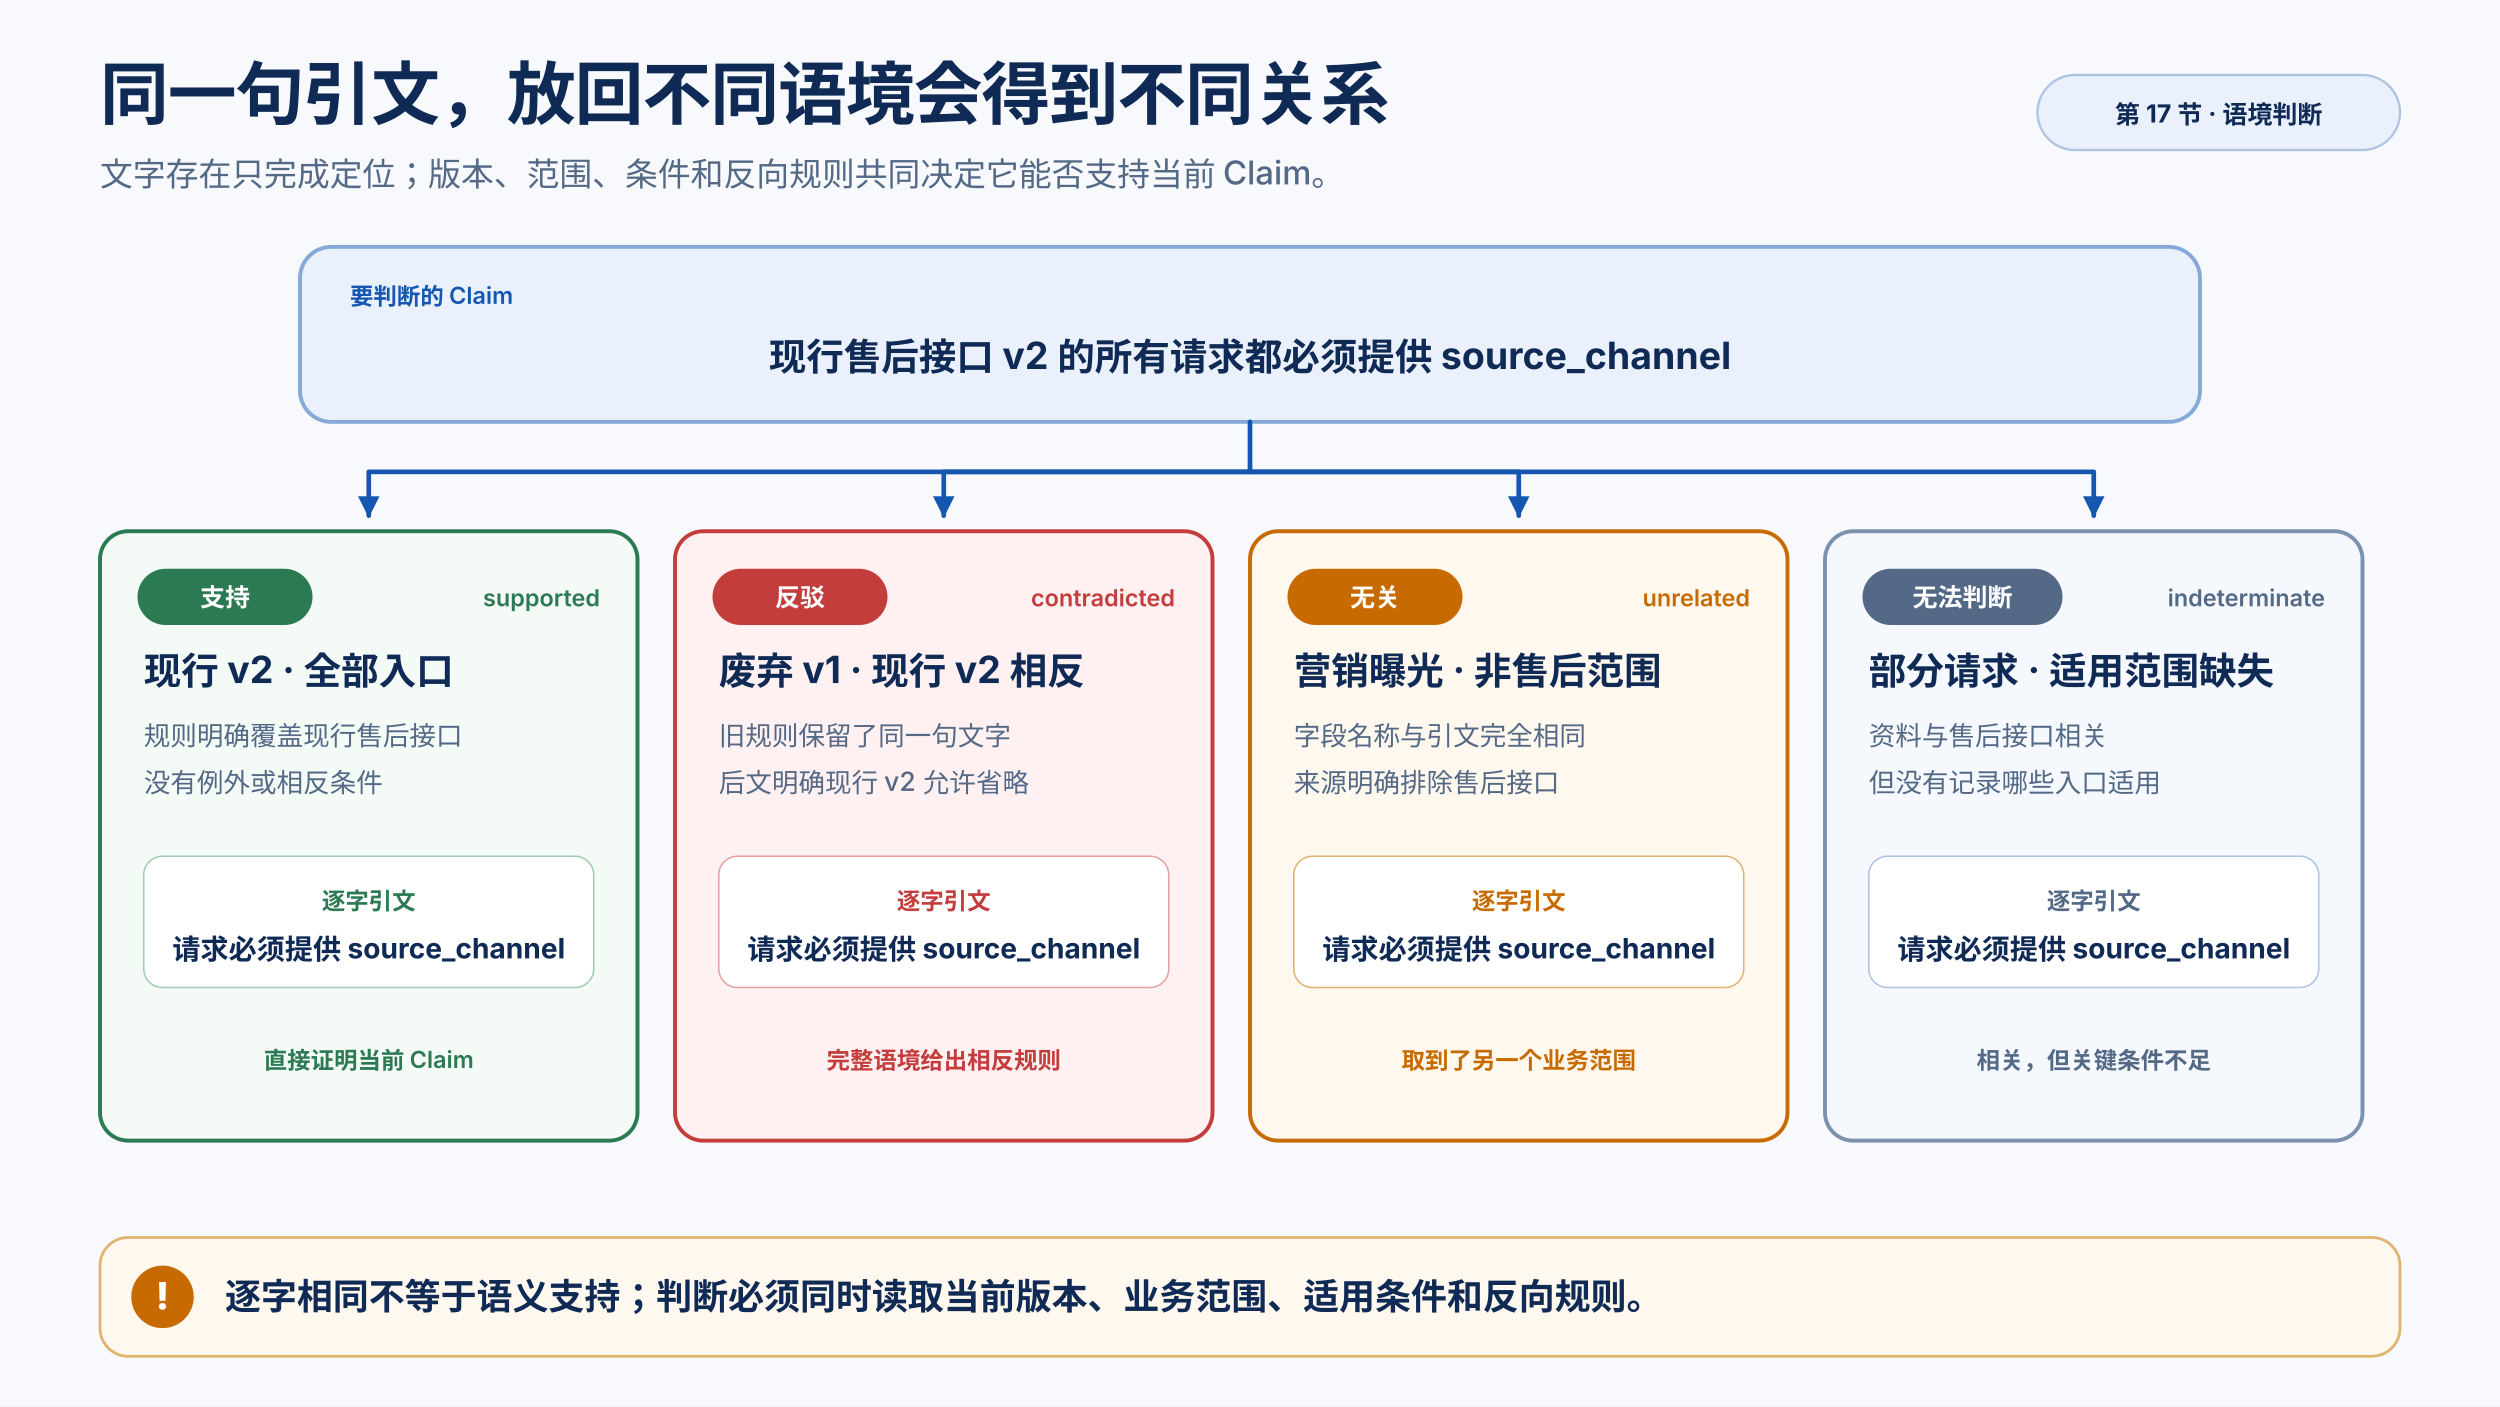
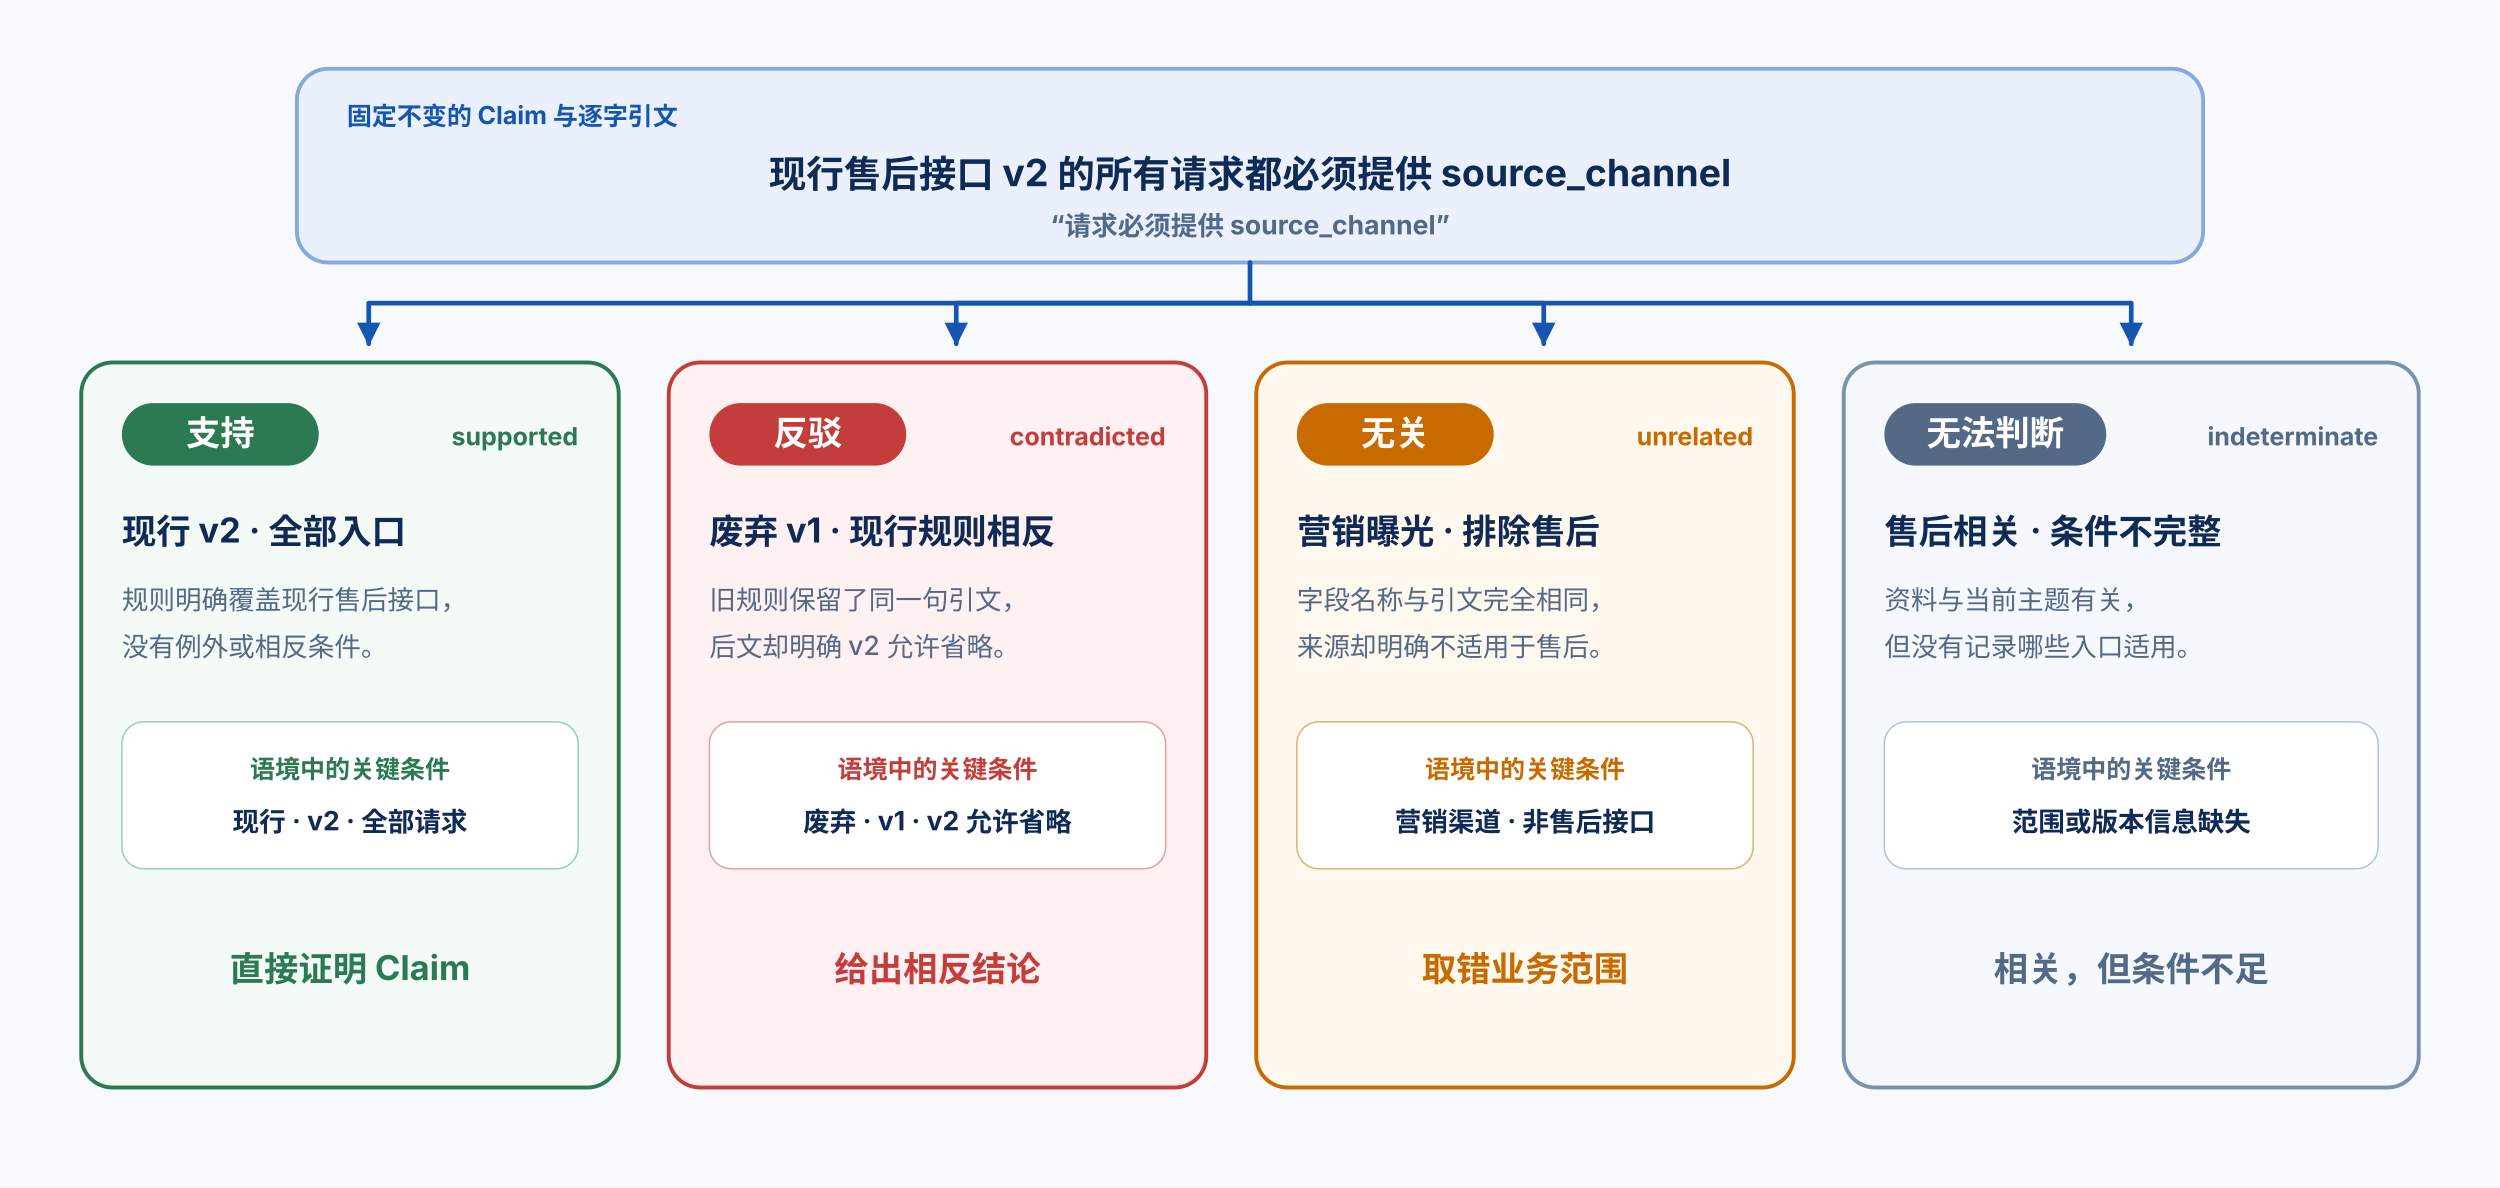
- <svg xmlns="http://www.w3.org/2000/svg" width="1600" height="900" viewBox="0 0 1600 900" role="img" aria-labelledby="title desc">
+ <svg xmlns="http://www.w3.org/2000/svg" width="1600" height="760" viewBox="0 0 1600 760" role="img" aria-labelledby="title desc">
  <defs>
-     <marker id="arrow" viewBox="0 0 12 12" refX="10" refY="6" markerWidth="5.5" markerHeight="5.5" orient="auto">
+     <marker id="arrow" viewBox="0 0 12 12" refX="10" refY="6" markerWidth="6" markerHeight="6" orient="auto">
      <path d="M1 1L11 6L1 11Z" fill="#1557B0" />
    </marker>
    <style>
-       .sans{font-family:Inter,"Noto Sans SC","PingFang SC","Microsoft YaHei",sans-serif}.ink{fill:#102A56}.muted{fill:#536986}.title{font-size:44px;font-weight:750;letter-spacing:-.6px}.claim{font-size:21px;font-weight:450}.card-title{font-size:24px;font-weight:700}.card-copy{font-size:17px;font-weight:450}.small{font-size:15px;font-weight:600}.chip{font-size:16px;font-weight:700}.quote{font-size:18px;font-weight:650}.takeaway{font-size:23px;font-weight:700}.branch{fill:none;stroke:#1557B0;stroke-width:3;stroke-linecap:round;stroke-linejoin:round;marker-end:url(#arrow)}
+       .sans{font-family:Inter,"Noto Sans SC","PingFang SC","Microsoft YaHei",sans-serif}.ink{fill:#102A56}.muted{fill:#536986}.label{font-size:16px;font-weight:750}.claim{font-size:24px;font-weight:750}.verdict{font-size:22px;font-weight:750}.name{font-size:22px;font-weight:750}.copy{font-size:17px;font-weight:500}.quote{font-size:17px;font-weight:650}.branch{fill:none;stroke:#1557B0;stroke-width:3;stroke-linecap:round;stroke-linejoin:round;marker-end:url(#arrow)}
    </style>
  </defs>
-   <rect width="1600" height="900" fill="#F7F9FC" />
-   <text x="64" y="76" class="sans ink title">同一句引文，放回不同语境会得到不同关系</text>
-   <text x="64" y="119" class="sans muted claim">文字存在只完成定位；版本、范围、条件和反向规则共同决定它能否支持当前 Claim。</text>
-   <rect x="1304" y="48" width="232" height="48" rx="24" fill="#EAF1FC" stroke="#AFC3E3" stroke-width="1.5" />
-   <text x="1420" y="79" text-anchor="middle" class="sans ink chip">第 17 节 · 语境判断</text>
-   <rect x="192" y="158" width="1216" height="112" rx="20" fill="#EAF1FC" stroke="#86A9D9" stroke-width="2.5" />
-   <text x="224" y="195" class="sans small" fill="#1557B0">要判断的 Claim</text>
-   <text x="800" y="237" text-anchor="middle" class="sans ink card-title">现行售后接口 v2 的所有请求都必须提供 source_channel</text>
-   <path d="M800 270V302H236V330" class="branch" />
-   <path d="M800 302H604V330" class="branch" />
-   <path d="M800 302H972V330" class="branch" />
-   <path d="M800 302H1340V330" class="branch" />
-   <rect x="64" y="340" width="344" height="390" rx="18" fill="#F4FAF6" stroke="#2C7A53" stroke-width="2.5" />
-   <rect x="88" y="364" width="112" height="36" rx="18" fill="#2C7A53" />
-   <text x="144" y="388" text-anchor="middle" class="sans chip" fill="#FFFFFF">支持</text>
-   <text x="384" y="388" text-anchor="end" class="sans small" fill="#2C7A53">supported</text>
-   <text x="92" y="438" class="sans ink card-title">现行 v2 · 全部入口</text>
-   <text x="92" y="477" class="sans muted card-copy">规则明确覆盖现行售后接口</text>
-   <text x="92" y="507" class="sans muted card-copy">没有例外或相反条件</text>
-   <rect x="92" y="548" width="288" height="84" rx="12" fill="#FFFFFF" stroke="#9DCEB5" />
-   <text x="236" y="582" text-anchor="middle" class="sans small" fill="#2C7A53">逐字引文</text>
-   <text x="236" y="614" text-anchor="middle" class="sans ink quote">请求必须提供 source_channel</text>
-   <text x="236" y="684" text-anchor="middle" class="sans small" fill="#2C7A53">直接证明当前 Claim</text>
-   <rect x="432" y="340" width="344" height="390" rx="18" fill="#FFF1F1" stroke="#C43D3D" stroke-width="2.5" />
-   <rect x="456" y="364" width="112" height="36" rx="18" fill="#C43D3D" />
-   <text x="512" y="388" text-anchor="middle" class="sans chip" fill="#FFFFFF">反驳</text>
-   <text x="752" y="388" text-anchor="end" class="sans small" fill="#C43D3D">contradicted</text>
-   <text x="460" y="438" class="sans ink card-title">废弃 v1 · 现行 v2 相反</text>
-   <text x="460" y="477" class="sans muted card-copy">旧规则保留了同一句文字</text>
-   <text x="460" y="507" class="sans muted card-copy">后文明确现行 v2 允许省略</text>
-   <rect x="460" y="548" width="288" height="84" rx="12" fill="#FFFFFF" stroke="#E3A2A2" />
-   <text x="604" y="582" text-anchor="middle" class="sans small" fill="#C43D3D">逐字引文</text>
-   <text x="604" y="614" text-anchor="middle" class="sans ink quote">请求必须提供 source_channel</text>
-   <text x="604" y="684" text-anchor="middle" class="sans small" fill="#C43D3D">完整语境给出相反规则</text>
-   <rect x="800" y="340" width="344" height="390" rx="18" fill="#FFF8EE" stroke="#C76B00" stroke-width="2.5" />
-   <rect x="824" y="364" width="112" height="36" rx="18" fill="#C76B00" />
-   <text x="880" y="388" text-anchor="middle" class="sans chip" fill="#FFFFFF">无关</text>
-   <text x="1120" y="388" text-anchor="end" class="sans small" fill="#C76B00">unrelated</text>
-   <text x="828" y="438" class="sans ink card-title">营销曝光 · 非售后范围</text>
-   <text x="828" y="477" class="sans muted card-copy">字段名称与引文完全相同</text>
-   <text x="828" y="507" class="sans muted card-copy">来源明确排除售后接口</text>
-   <rect x="828" y="548" width="288" height="84" rx="12" fill="#FFFFFF" stroke="#E1B370" />
-   <text x="972" y="582" text-anchor="middle" class="sans small" fill="#C76B00">逐字引文</text>
-   <text x="972" y="614" text-anchor="middle" class="sans ink quote">请求必须提供 source_channel</text>
-   <text x="972" y="684" text-anchor="middle" class="sans small" fill="#C76B00">取到了另一个业务范围</text>
-   <rect x="1168" y="340" width="344" height="390" rx="18" fill="#F5F8FD" stroke="#7C91AE" stroke-width="2.5" />
-   <rect x="1192" y="364" width="128" height="36" rx="18" fill="#536986" />
-   <text x="1256" y="388" text-anchor="middle" class="sans chip" fill="#FFFFFF">无法判断</text>
-   <text x="1488" y="388" text-anchor="end" class="sans small" fill="#536986">indeterminate</text>
-   <text x="1196" y="438" class="sans ink card-title">部分请求 · 适用范围缺失</text>
-   <text x="1196" y="477" class="sans muted card-copy">资料与售后接口相关</text>
-   <text x="1196" y="507" class="sans muted card-copy">但没有记录哪些入口适用</text>
-   <rect x="1196" y="548" width="288" height="84" rx="12" fill="#FFFFFF" stroke="#AFC3E3" />
-   <text x="1340" y="582" text-anchor="middle" class="sans small" fill="#536986">逐字引文</text>
-   <text x="1340" y="614" text-anchor="middle" class="sans ink quote">请求必须提供 source_channel</text>
-   <text x="1340" y="684" text-anchor="middle" class="sans small" fill="#536986">相关，但关键条件不足</text>
-   <rect x="64" y="792" width="1472" height="76" rx="18" fill="#FFF8EE" stroke="#E1B370" stroke-width="1.8" />
-   <circle cx="104" cy="830" r="20" fill="#C76B00" />
-   <text x="104" y="838" text-anchor="middle" class="sans" font-size="24" font-weight="800" fill="#FFFFFF">!</text>
-   <text x="144" y="838" class="sans ink takeaway">逐字相同不等于语义支持；判断必须同时读取当前版本、业务范围、适用条件和反向规则。</text>
+   <rect width="1600" height="760" fill="#F7F9FC" />
+   <rect x="190" y="44" width="1220" height="124" rx="20" fill="#EAF1FC" stroke="#86A9D9" stroke-width="2.5" />
+   <text x="222" y="80" class="sans label" fill="#1557B0">固定不变的 Claim 与逐字引文</text>
+   <text x="800" y="120" text-anchor="middle" class="sans claim ink">现行售后接口 v2 的所有请求都必须提供 source_channel</text>
+   <text x="800" y="150" text-anchor="middle" class="sans quote muted">“请求必须提供 source_channel”</text>
+   <path d="M800 168V194H236V220" class="branch" />
+   <path d="M800 194H612V220" class="branch" />
+   <path d="M800 194H988V220" class="branch" />
+   <path d="M800 194H1364V220" class="branch" />
+   <rect x="52" y="232" width="344" height="464" rx="20" fill="#F4FAF6" stroke="#2C7A53" stroke-width="2.5" />
+   <rect x="78" y="258" width="126" height="40" rx="20" fill="#2C7A53" />
+   <text x="141" y="285" text-anchor="middle" class="sans verdict" fill="#fff">支持</text>
+   <text x="370" y="285" text-anchor="end" class="sans label" fill="#2C7A53">supported</text>
+   <text x="78" y="348" class="sans name ink">现行 v2 · 全部入口</text>
+   <text x="78" y="390" class="sans copy muted">规则明确覆盖现行售后接口，</text>
+   <text x="78" y="420" class="sans copy muted">没有例外或相反条件。</text>
+   <rect x="78" y="462" width="292" height="94" rx="14" fill="#fff" stroke="#9DCEB5" />
+   <text x="224" y="498" text-anchor="middle" class="sans label" fill="#2C7A53">语境中的关键条件</text>
+   <text x="224" y="532" text-anchor="middle" class="sans quote ink">现行 · v2 · 全部请求</text>
+   <text x="224" y="628" text-anchor="middle" class="sans verdict" fill="#2C7A53">直接证明 Claim</text>
+   <rect x="428" y="232" width="344" height="464" rx="20" fill="#FFF1F1" stroke="#C43D3D" stroke-width="2.5" />
+   <rect x="454" y="258" width="126" height="40" rx="20" fill="#C43D3D" />
+   <text x="517" y="285" text-anchor="middle" class="sans verdict" fill="#fff">反驳</text>
+   <text x="746" y="285" text-anchor="end" class="sans label" fill="#C43D3D">contradicted</text>
+   <text x="454" y="348" class="sans name ink">废弃 v1 · 现行规则相反</text>
+   <text x="454" y="390" class="sans copy muted">旧规则保留了同一句引文，</text>
+   <text x="454" y="420" class="sans copy muted">后文却明确 v2 允许省略。</text>
+   <rect x="454" y="462" width="292" height="94" rx="14" fill="#fff" stroke="#E3A2A2" />
+   <text x="600" y="498" text-anchor="middle" class="sans label" fill="#C43D3D">语境中的关键条件</text>
+   <text x="600" y="532" text-anchor="middle" class="sans quote ink">废弃 · v1 · v2 允许省略</text>
+   <text x="600" y="628" text-anchor="middle" class="sans verdict" fill="#C43D3D">给出相反结论</text>
+   <rect x="804" y="232" width="344" height="464" rx="20" fill="#FFF8EE" stroke="#C76B00" stroke-width="2.5" />
+   <rect x="830" y="258" width="126" height="40" rx="20" fill="#C76B00" />
+   <text x="893" y="285" text-anchor="middle" class="sans verdict" fill="#fff">无关</text>
+   <text x="1122" y="285" text-anchor="end" class="sans label" fill="#C76B00">unrelated</text>
+   <text x="830" y="348" class="sans name ink">营销曝光 · 排除售后</text>
+   <text x="830" y="390" class="sans copy muted">字段名称与引文完全相同，</text>
+   <text x="830" y="420" class="sans copy muted">来源却明确不适用于售后。</text>
+   <rect x="830" y="462" width="292" height="94" rx="14" fill="#fff" stroke="#E1B370" />
+   <text x="976" y="498" text-anchor="middle" class="sans label" fill="#C76B00">语境中的关键条件</text>
+   <text x="976" y="532" text-anchor="middle" class="sans quote ink">营销渠道 · 非售后接口</text>
+   <text x="976" y="628" text-anchor="middle" class="sans verdict" fill="#C76B00">取错业务范围</text>
+   <rect x="1180" y="232" width="368" height="464" rx="20" fill="#F5F8FD" stroke="#7C91AE" stroke-width="2.5" />
+   <rect x="1206" y="258" width="142" height="40" rx="20" fill="#536986" />
+   <text x="1277" y="285" text-anchor="middle" class="sans verdict" fill="#fff">无法判断</text>
+   <text x="1522" y="285" text-anchor="end" class="sans label" fill="#536986">indeterminate</text>
+   <text x="1206" y="348" class="sans name ink">售后相关 · 条件不完整</text>
+   <text x="1206" y="390" class="sans copy muted">资料与当前主题有关，</text>
+   <text x="1206" y="420" class="sans copy muted">但没有记录哪些入口适用。</text>
+   <rect x="1206" y="462" width="316" height="94" rx="14" fill="#fff" stroke="#AFC3E3" />
+   <text x="1364" y="498" text-anchor="middle" class="sans label" fill="#536986">语境中的关键条件</text>
+   <text x="1364" y="532" text-anchor="middle" class="sans quote ink">范围或版本信息缺失</text>
+   <text x="1364" y="628" text-anchor="middle" class="sans verdict" fill="#536986">相关，但条件不足</text>
</svg>
